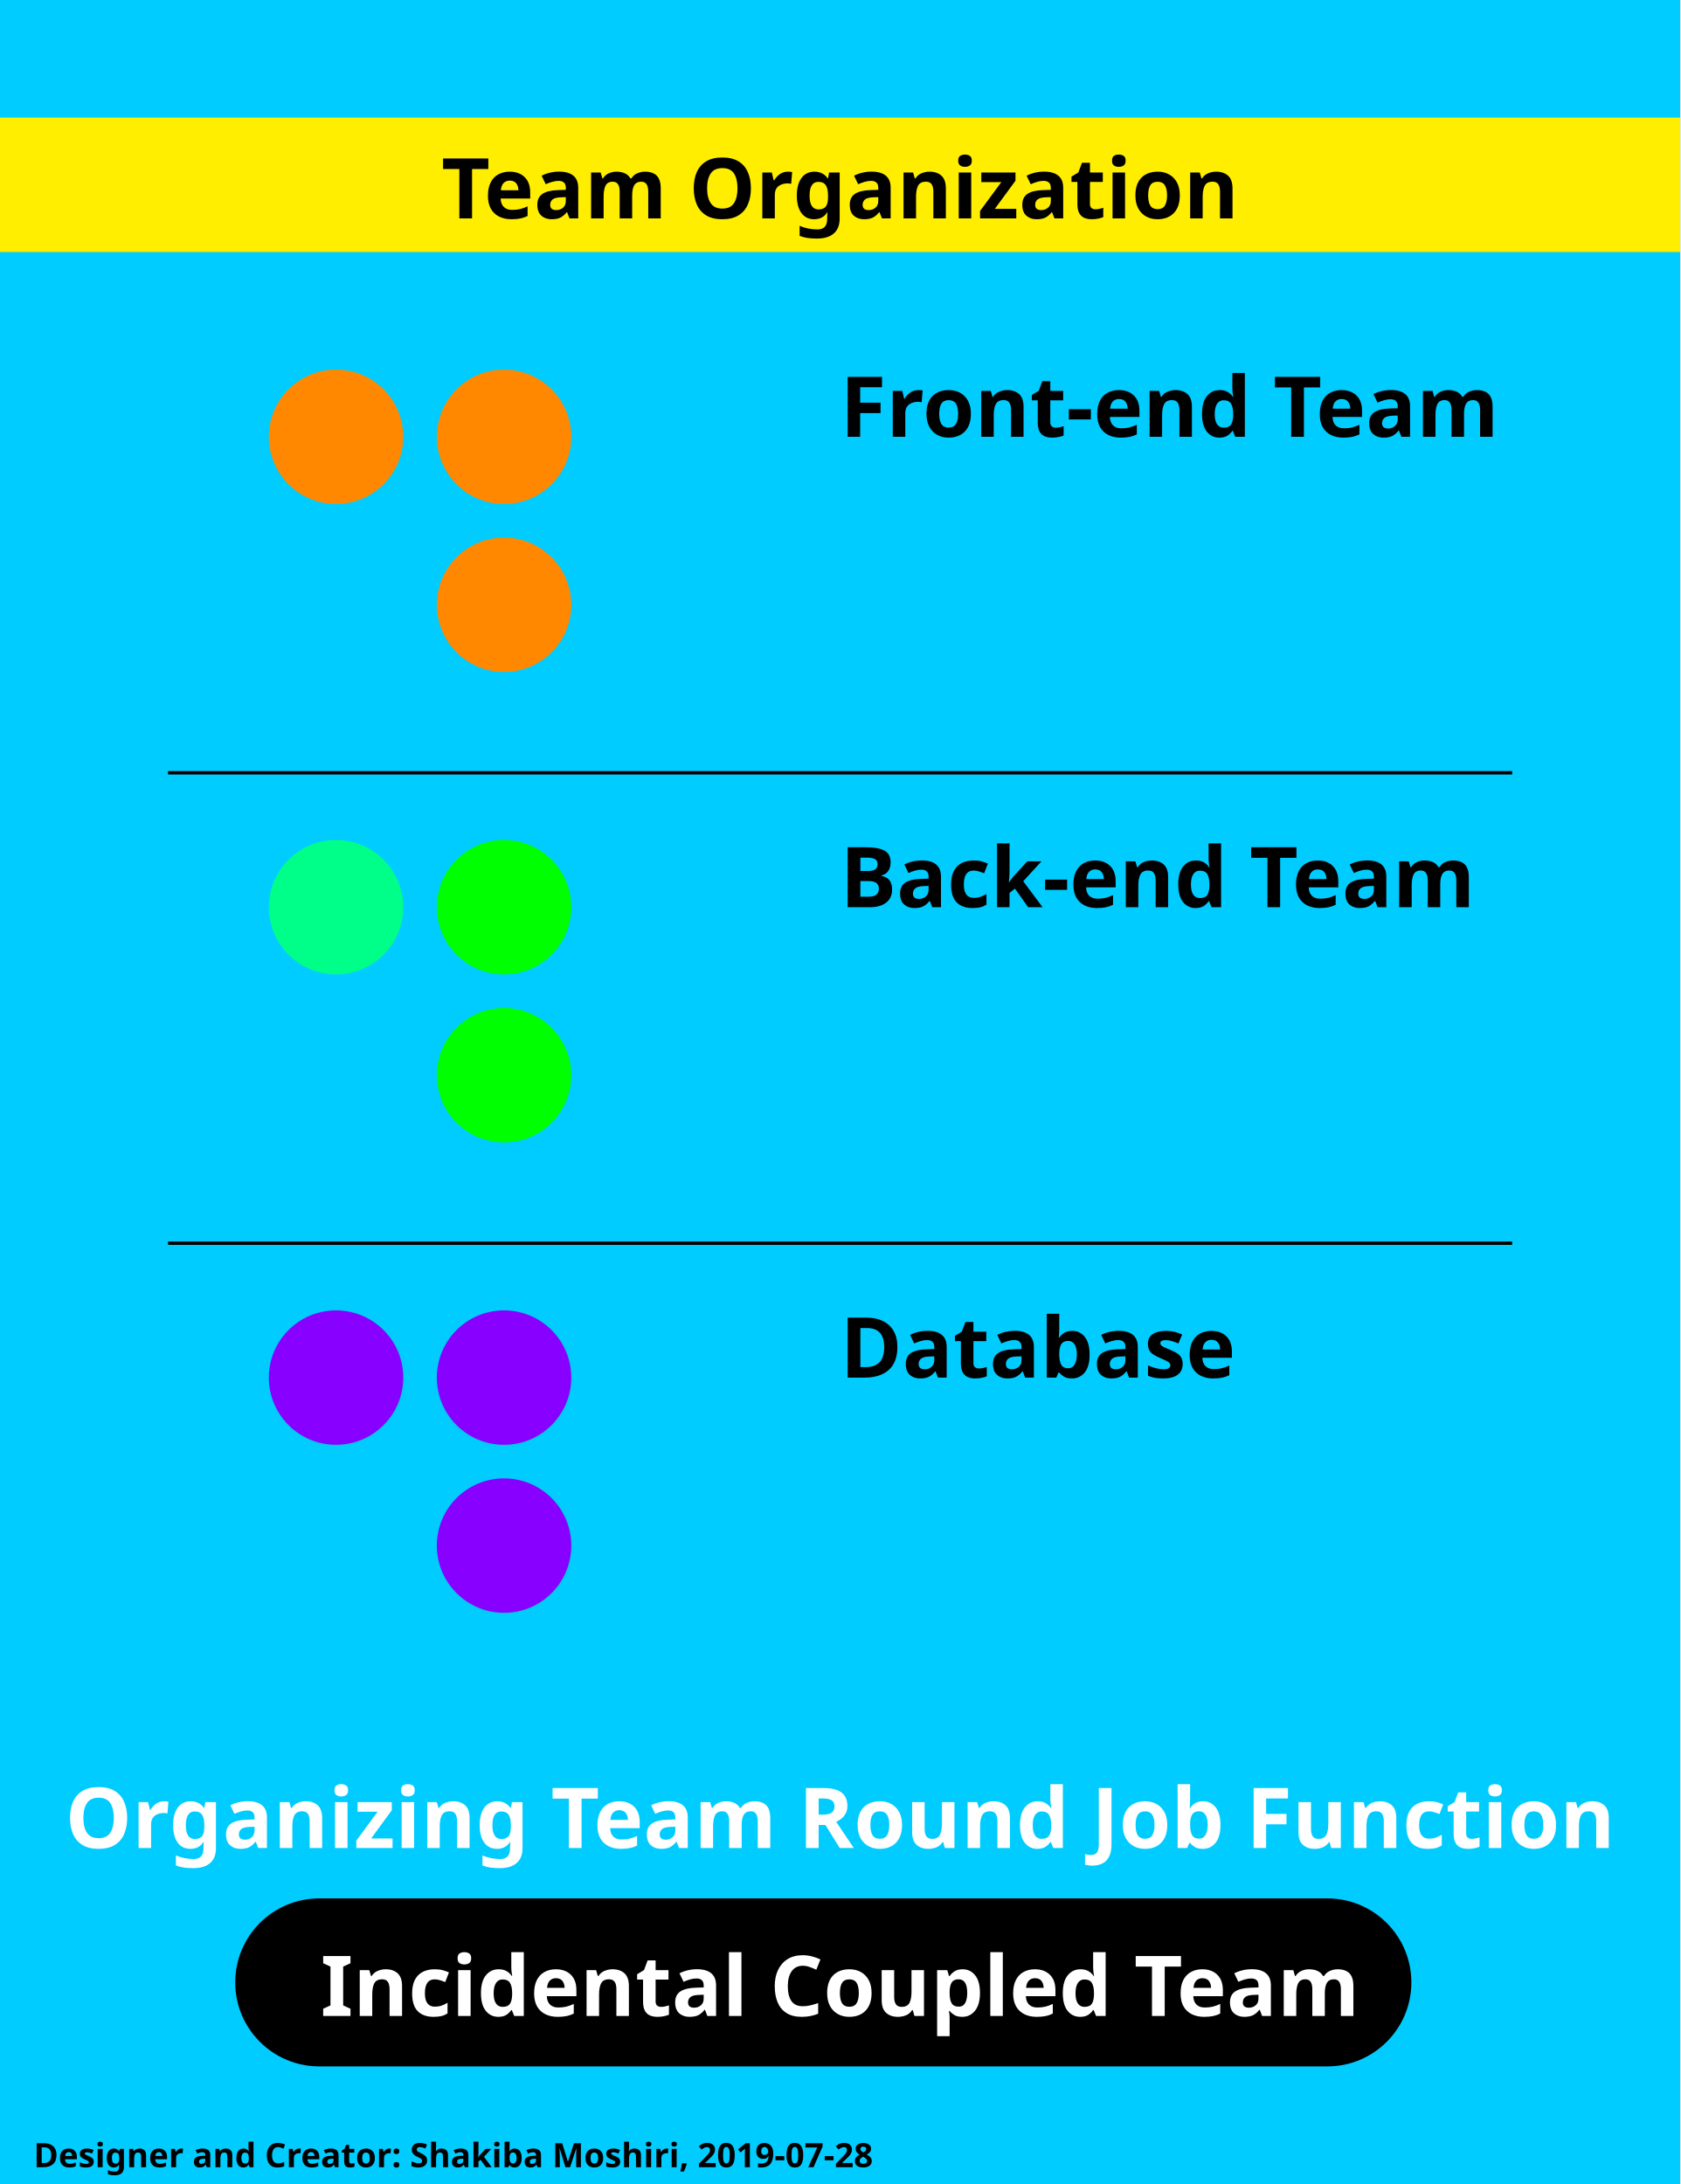
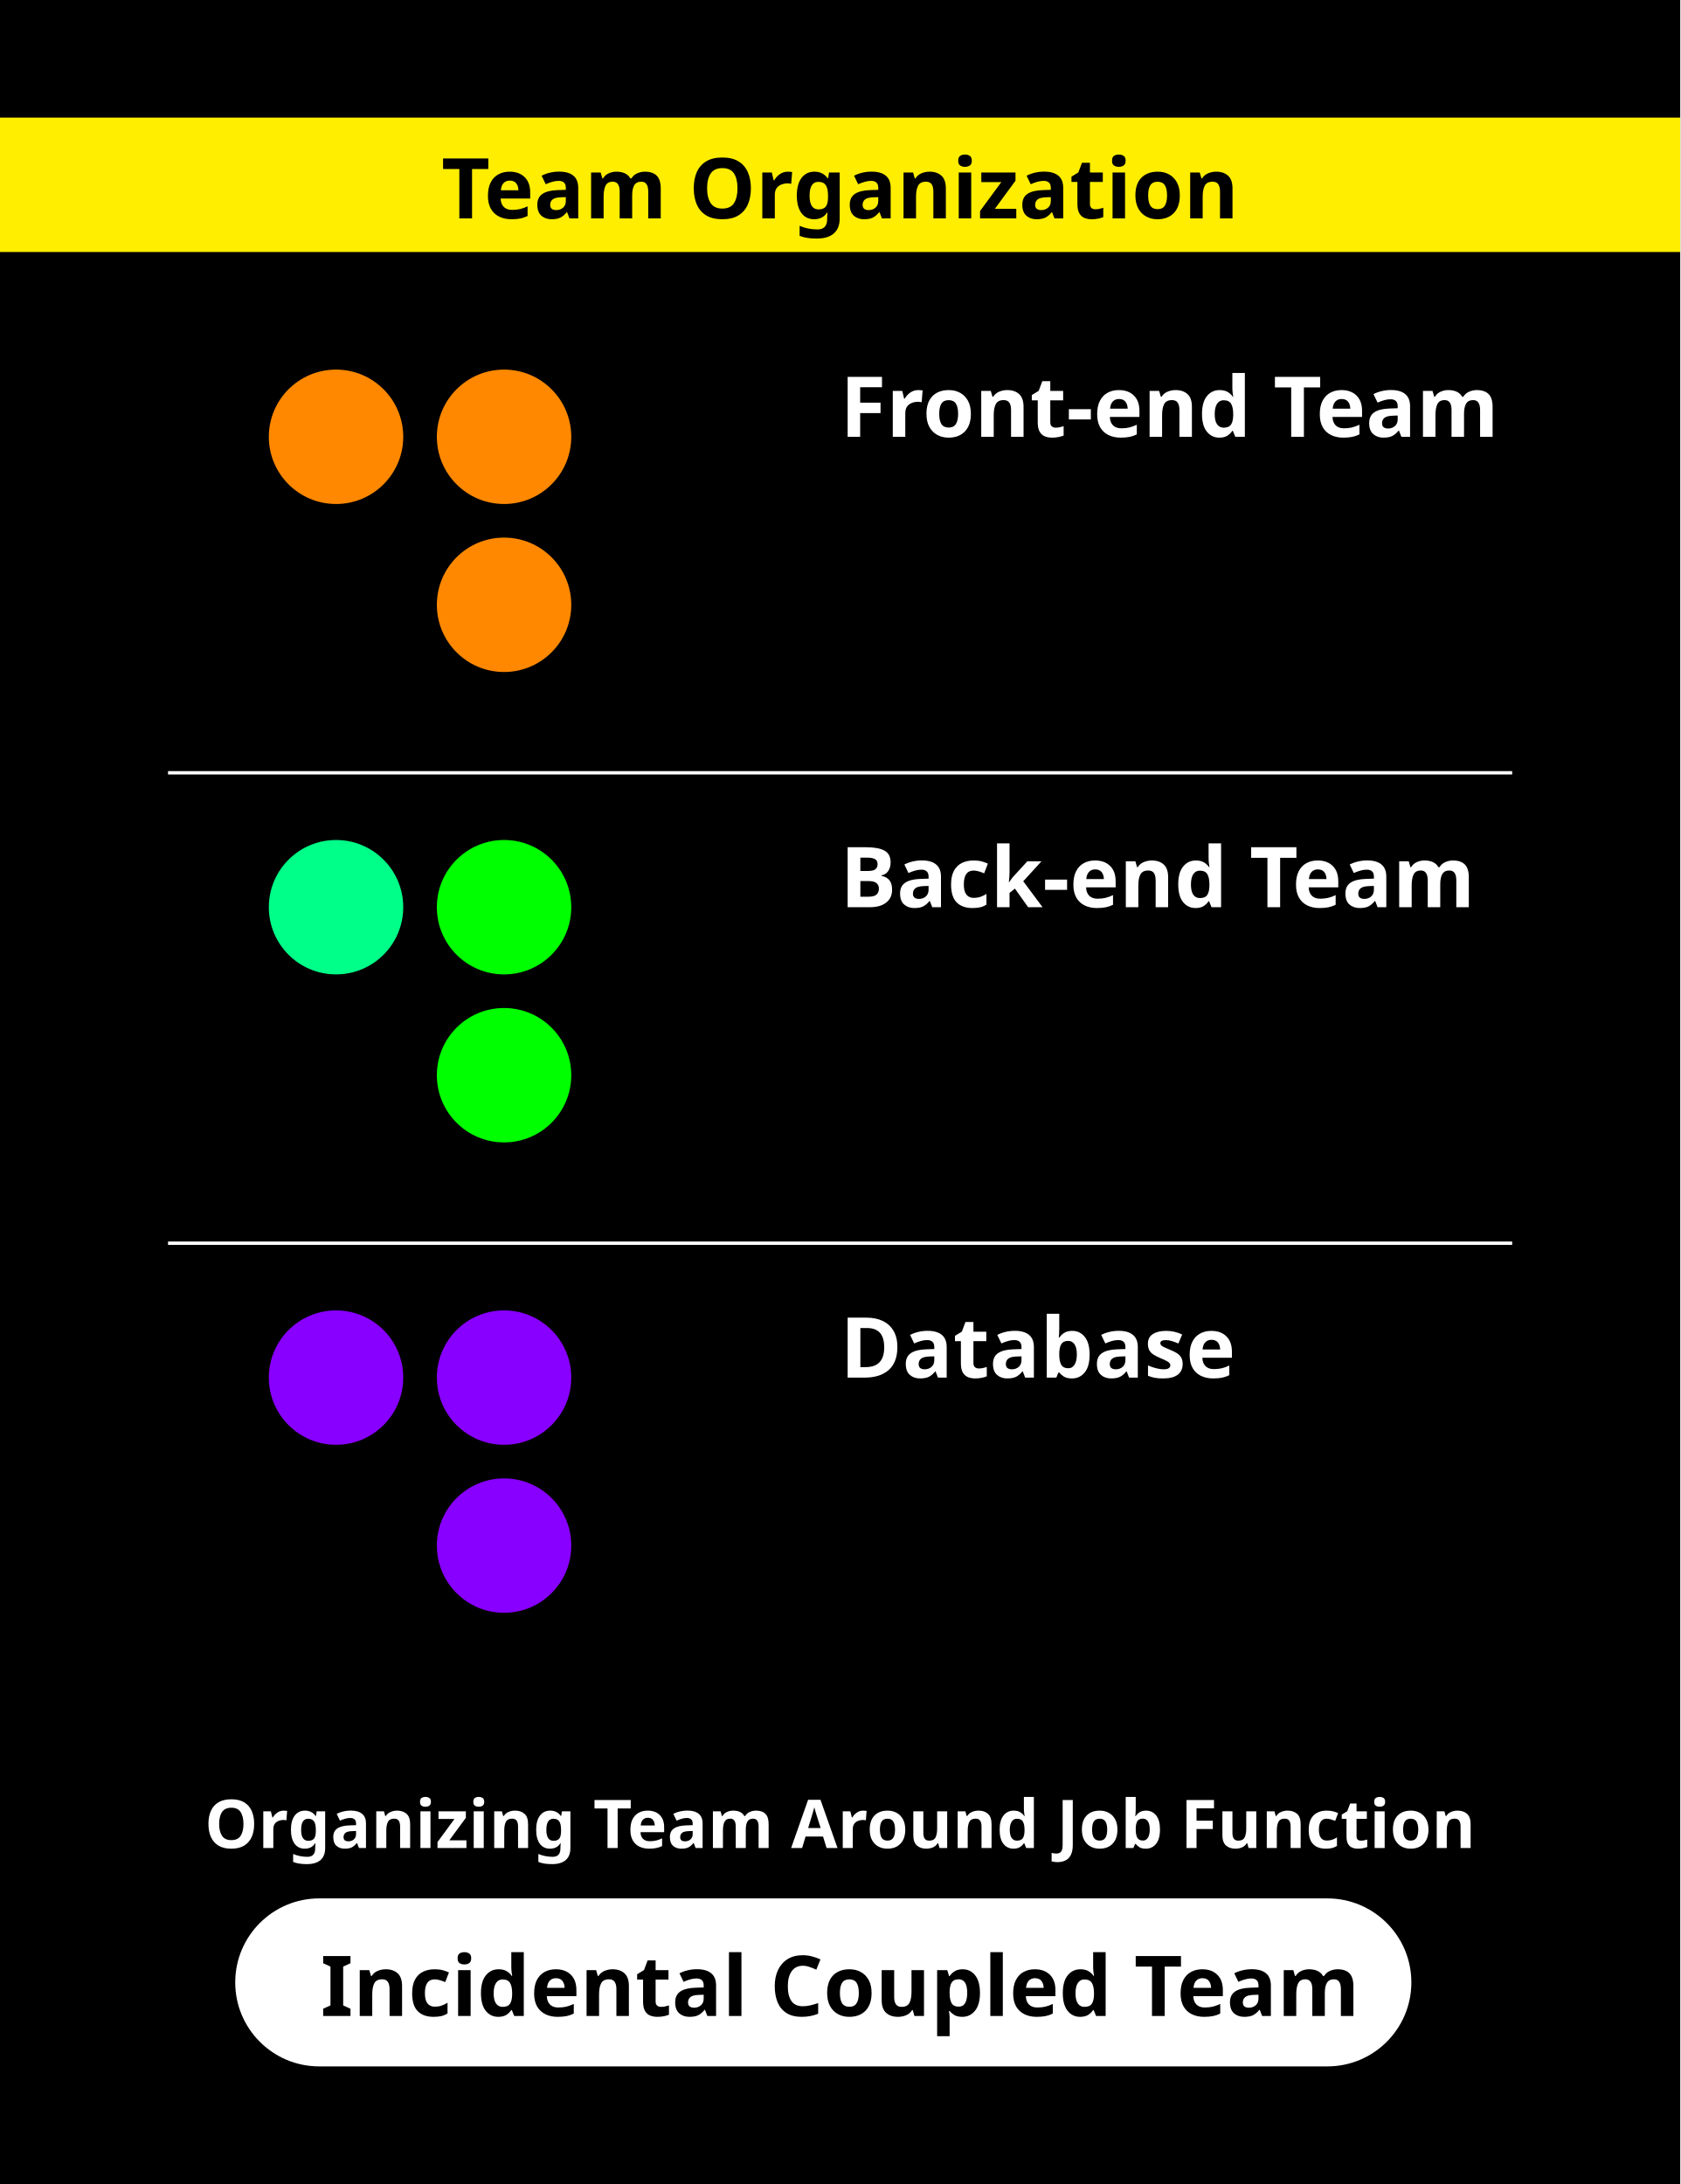
<svg xmlns="http://www.w3.org/2000/svg" viewBox="0 0 500 650" width="500" height="650" font-family="Montserrat">
-   <rect x="0" y="0" width="500" height="650" fill="#0cf" />
+   <rect x="0" y="0" width="500" height="650" fill="#000" />
  <g class="title">
    <rect x="0" y="35" width="500" height="40" fill="#fe0" />
    <text x="250" y="65" font-size="25" text-anchor="middle" fill="#000" style="font-weight: bold">Team Organization</text>
  </g>
  <g transform="translate(100,130)">
    <circle cx="0" cy="0" r="20" fill="#f80" />
    <circle cx="50" cy="0" r="20" fill="#f80" />
    <circle cx="50" cy="50" r="20" fill="#f80" />
-     <text x="150" y="0" font-size="25" font-weight="bold">Front-end Team</text>
-     <line x1="-50" x2="350" y1="100" y2="100" stroke="#000" />
+     <text x="150" y="0" font-size="25" font-weight="bold" fill="#fff">Front-end Team</text>
+     <line x1="-50" x2="350" y1="100" y2="100" stroke="#fff" />
  </g>
  <g transform="translate(100,270)">
    <circle cx="0" cy="0" r="20" fill="#0f8" />
    <circle cx="50" cy="0" r="20" fill="#0f0" />
    <circle cx="50" cy="50" r="20" fill="#0f0" />
-     <text x="150" y="0" font-size="25" font-weight="bold">Back-end Team</text>
-     <line x1="-50" x2="350" y1="100" y2="100" stroke="#000" />
+     <text x="150" y="0" font-size="25" font-weight="bold" fill="#fff">Back-end Team</text>
+     <line x1="-50" x2="350" y1="100" y2="100" stroke="#fff" />
  </g>
  <g transform="translate(100,410)">
    <circle cx="0" cy="0" r="20" fill="#80f" />
    <circle cx="50" cy="0" r="20" fill="#80f" />
    <circle cx="50" cy="50" r="20" fill="#80f" />
-     <text x="150" y="0" font-size="25" font-weight="bold">Database</text>
+     <text x="150" y="0" font-size="25" font-weight="bold" fill="#fff">Database</text>
  </g>
  <g transform="translate(0,550)">
-     <rect x="70" y="15" width="350" height="50" rx="25" />
-     <text x="250" y="0" font-size="25" fill="#fff" font-weight="bold" text-anchor="middle">Organizing Team Round Job Function</text>
-     <text x="250" y="50" font-size="25" fill="#fff" font-weight="bold" text-anchor="middle">Incidental Coupled Team</text>
+     <rect x="70" y="15" width="350" height="50" rx="25" fill="#fff" />
+     <text x="250" y="0" font-size="20" fill="#fff" font-weight="bold" text-anchor="middle">Organizing Team Around Job Function</text>
+     <text x="250" y="50" font-size="25" font-weight="bold" text-anchor="middle">Incidental Coupled Team</text>
  </g>
  <defs>
    <marker id="arrowhead" markerWidth="10" markerHeight="7" refX="0" refY="3.5" orient="auto">
      <polygon fill="#000" points="0 0, 5 3.5, 0 7" />
    </marker>
    <marker id="diamond" markerWidth="12" markerHeight="12" refX="6" refY="6">
      <circle fill="#000" cx="6" cy="6" r="2" stroke="context-stroke" stroke-width="2" />
    </marker>
  </defs>
  <text x="10" y="645" font-size="10" fill="#000" style="font-weight: bold">Designer and Creator: Shakiba Moshiri, 2019-07-28</text>
</svg>
